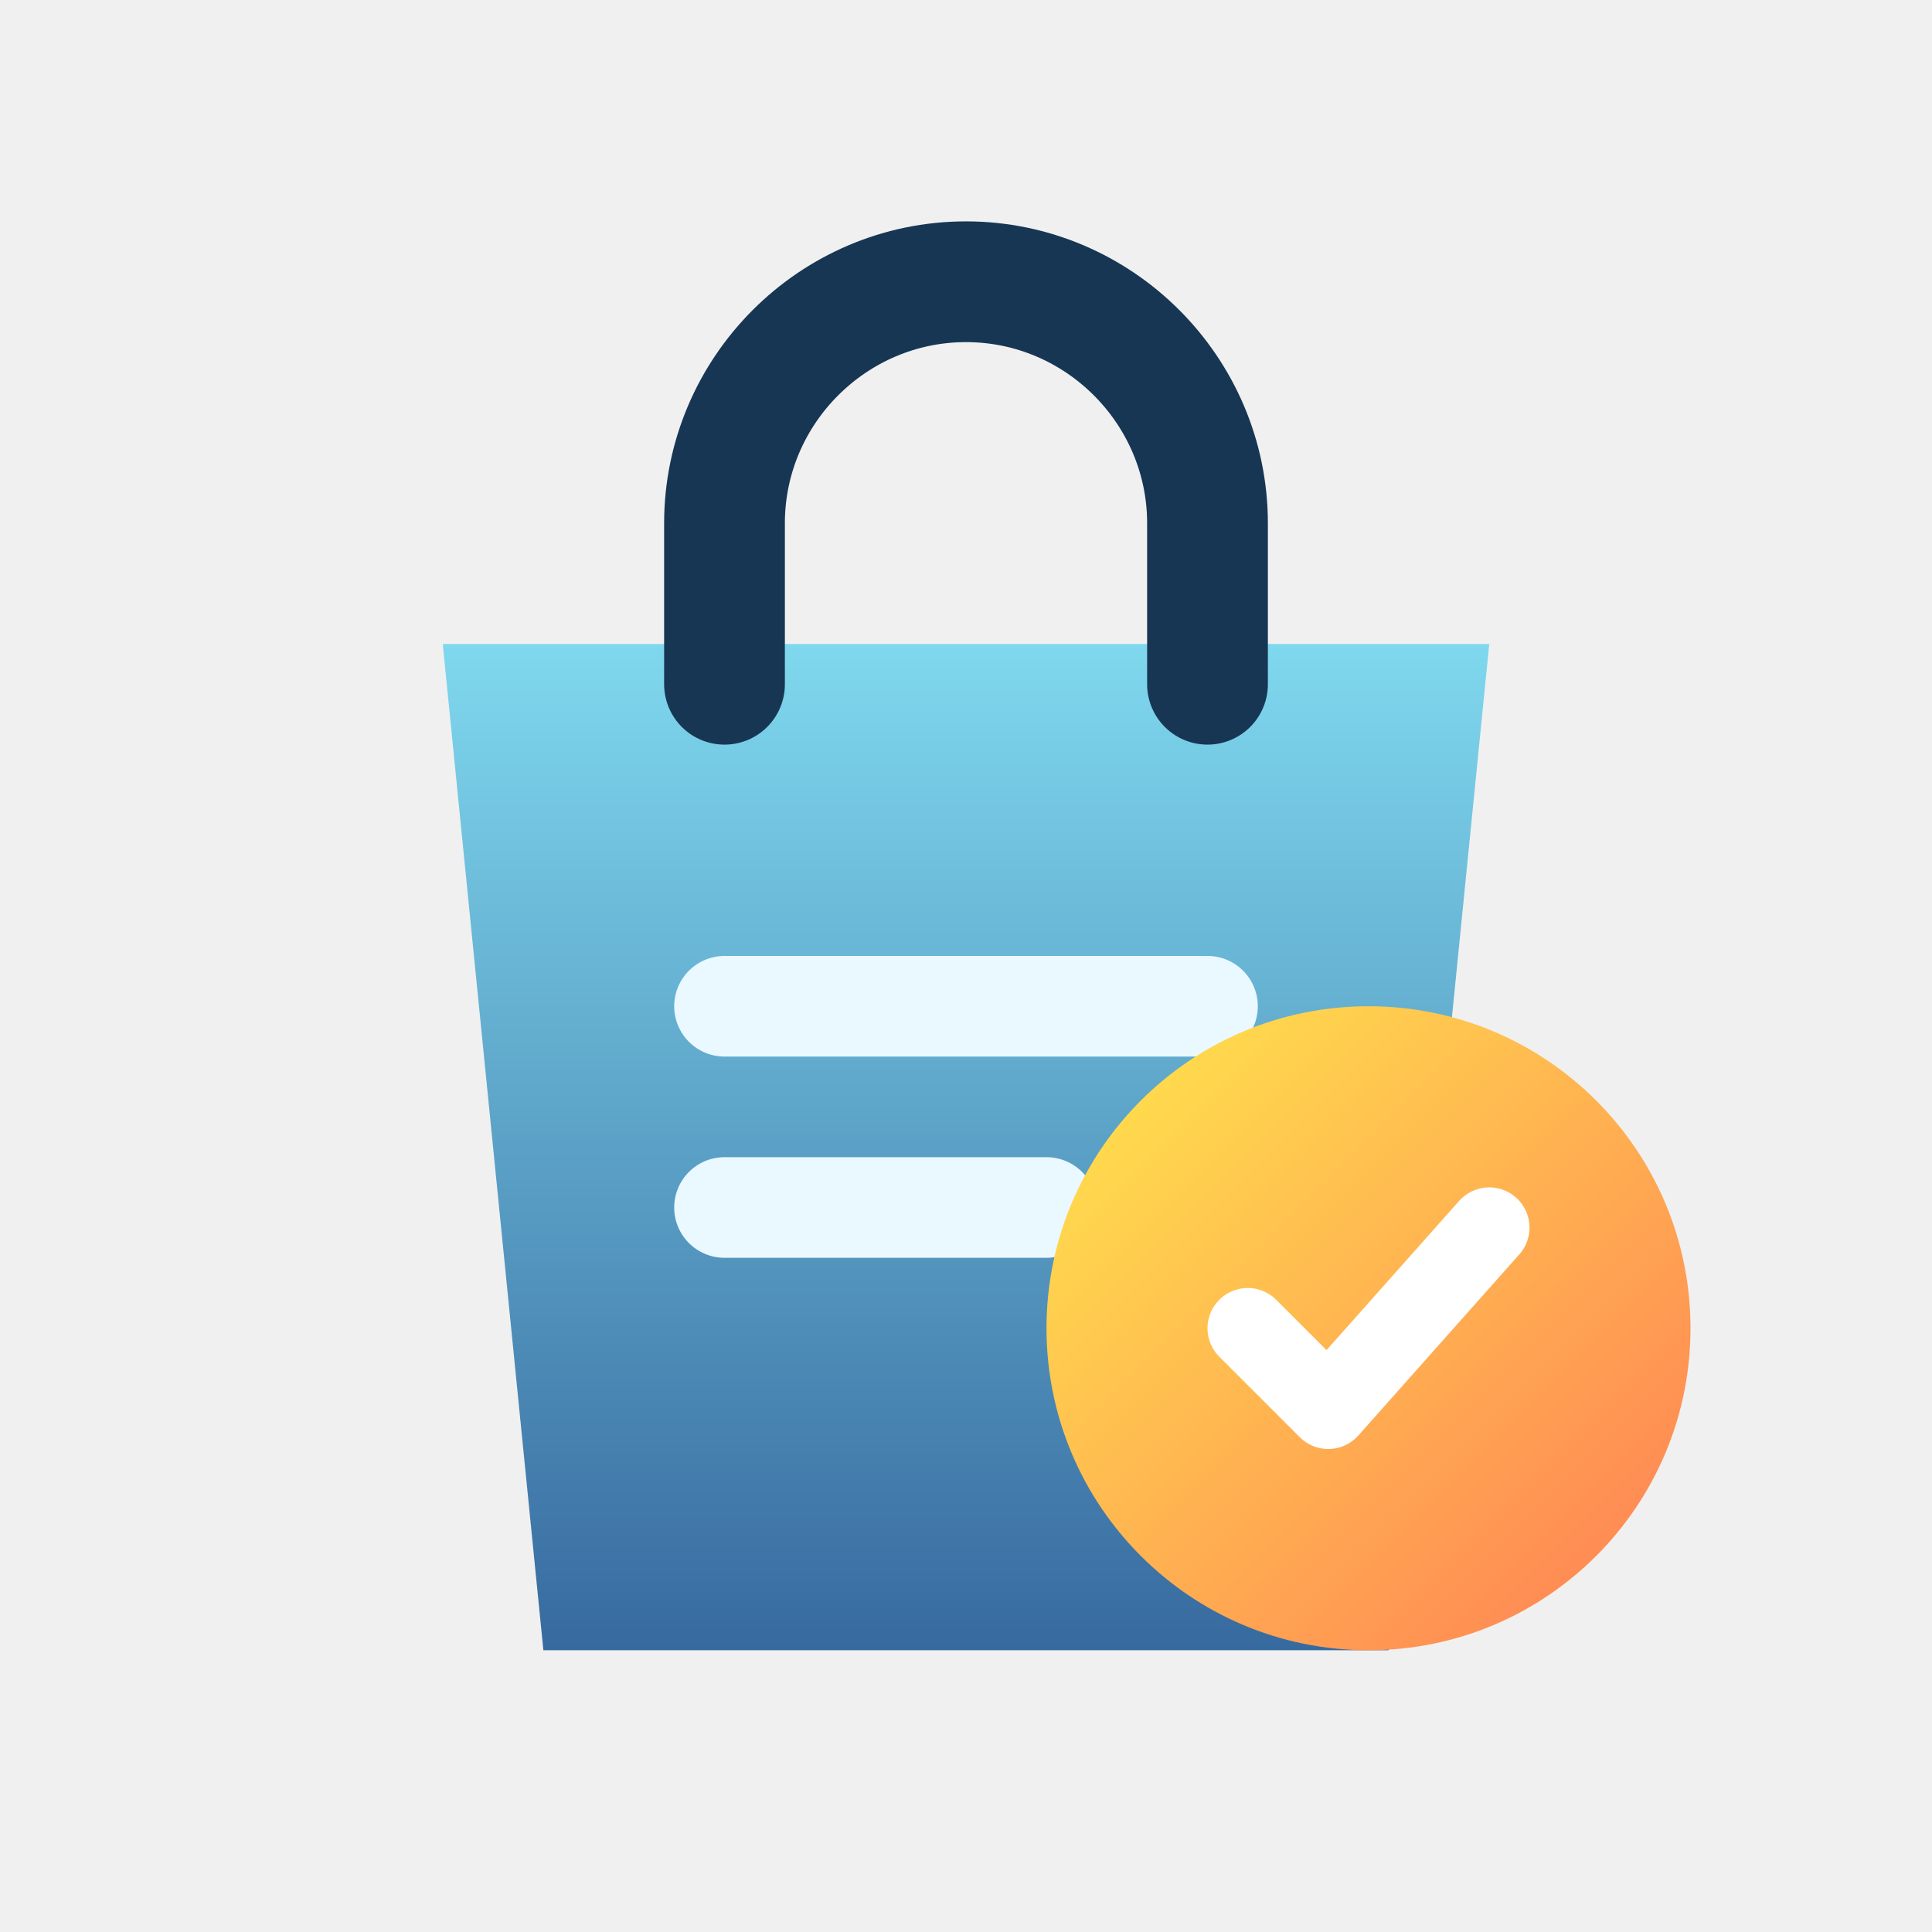
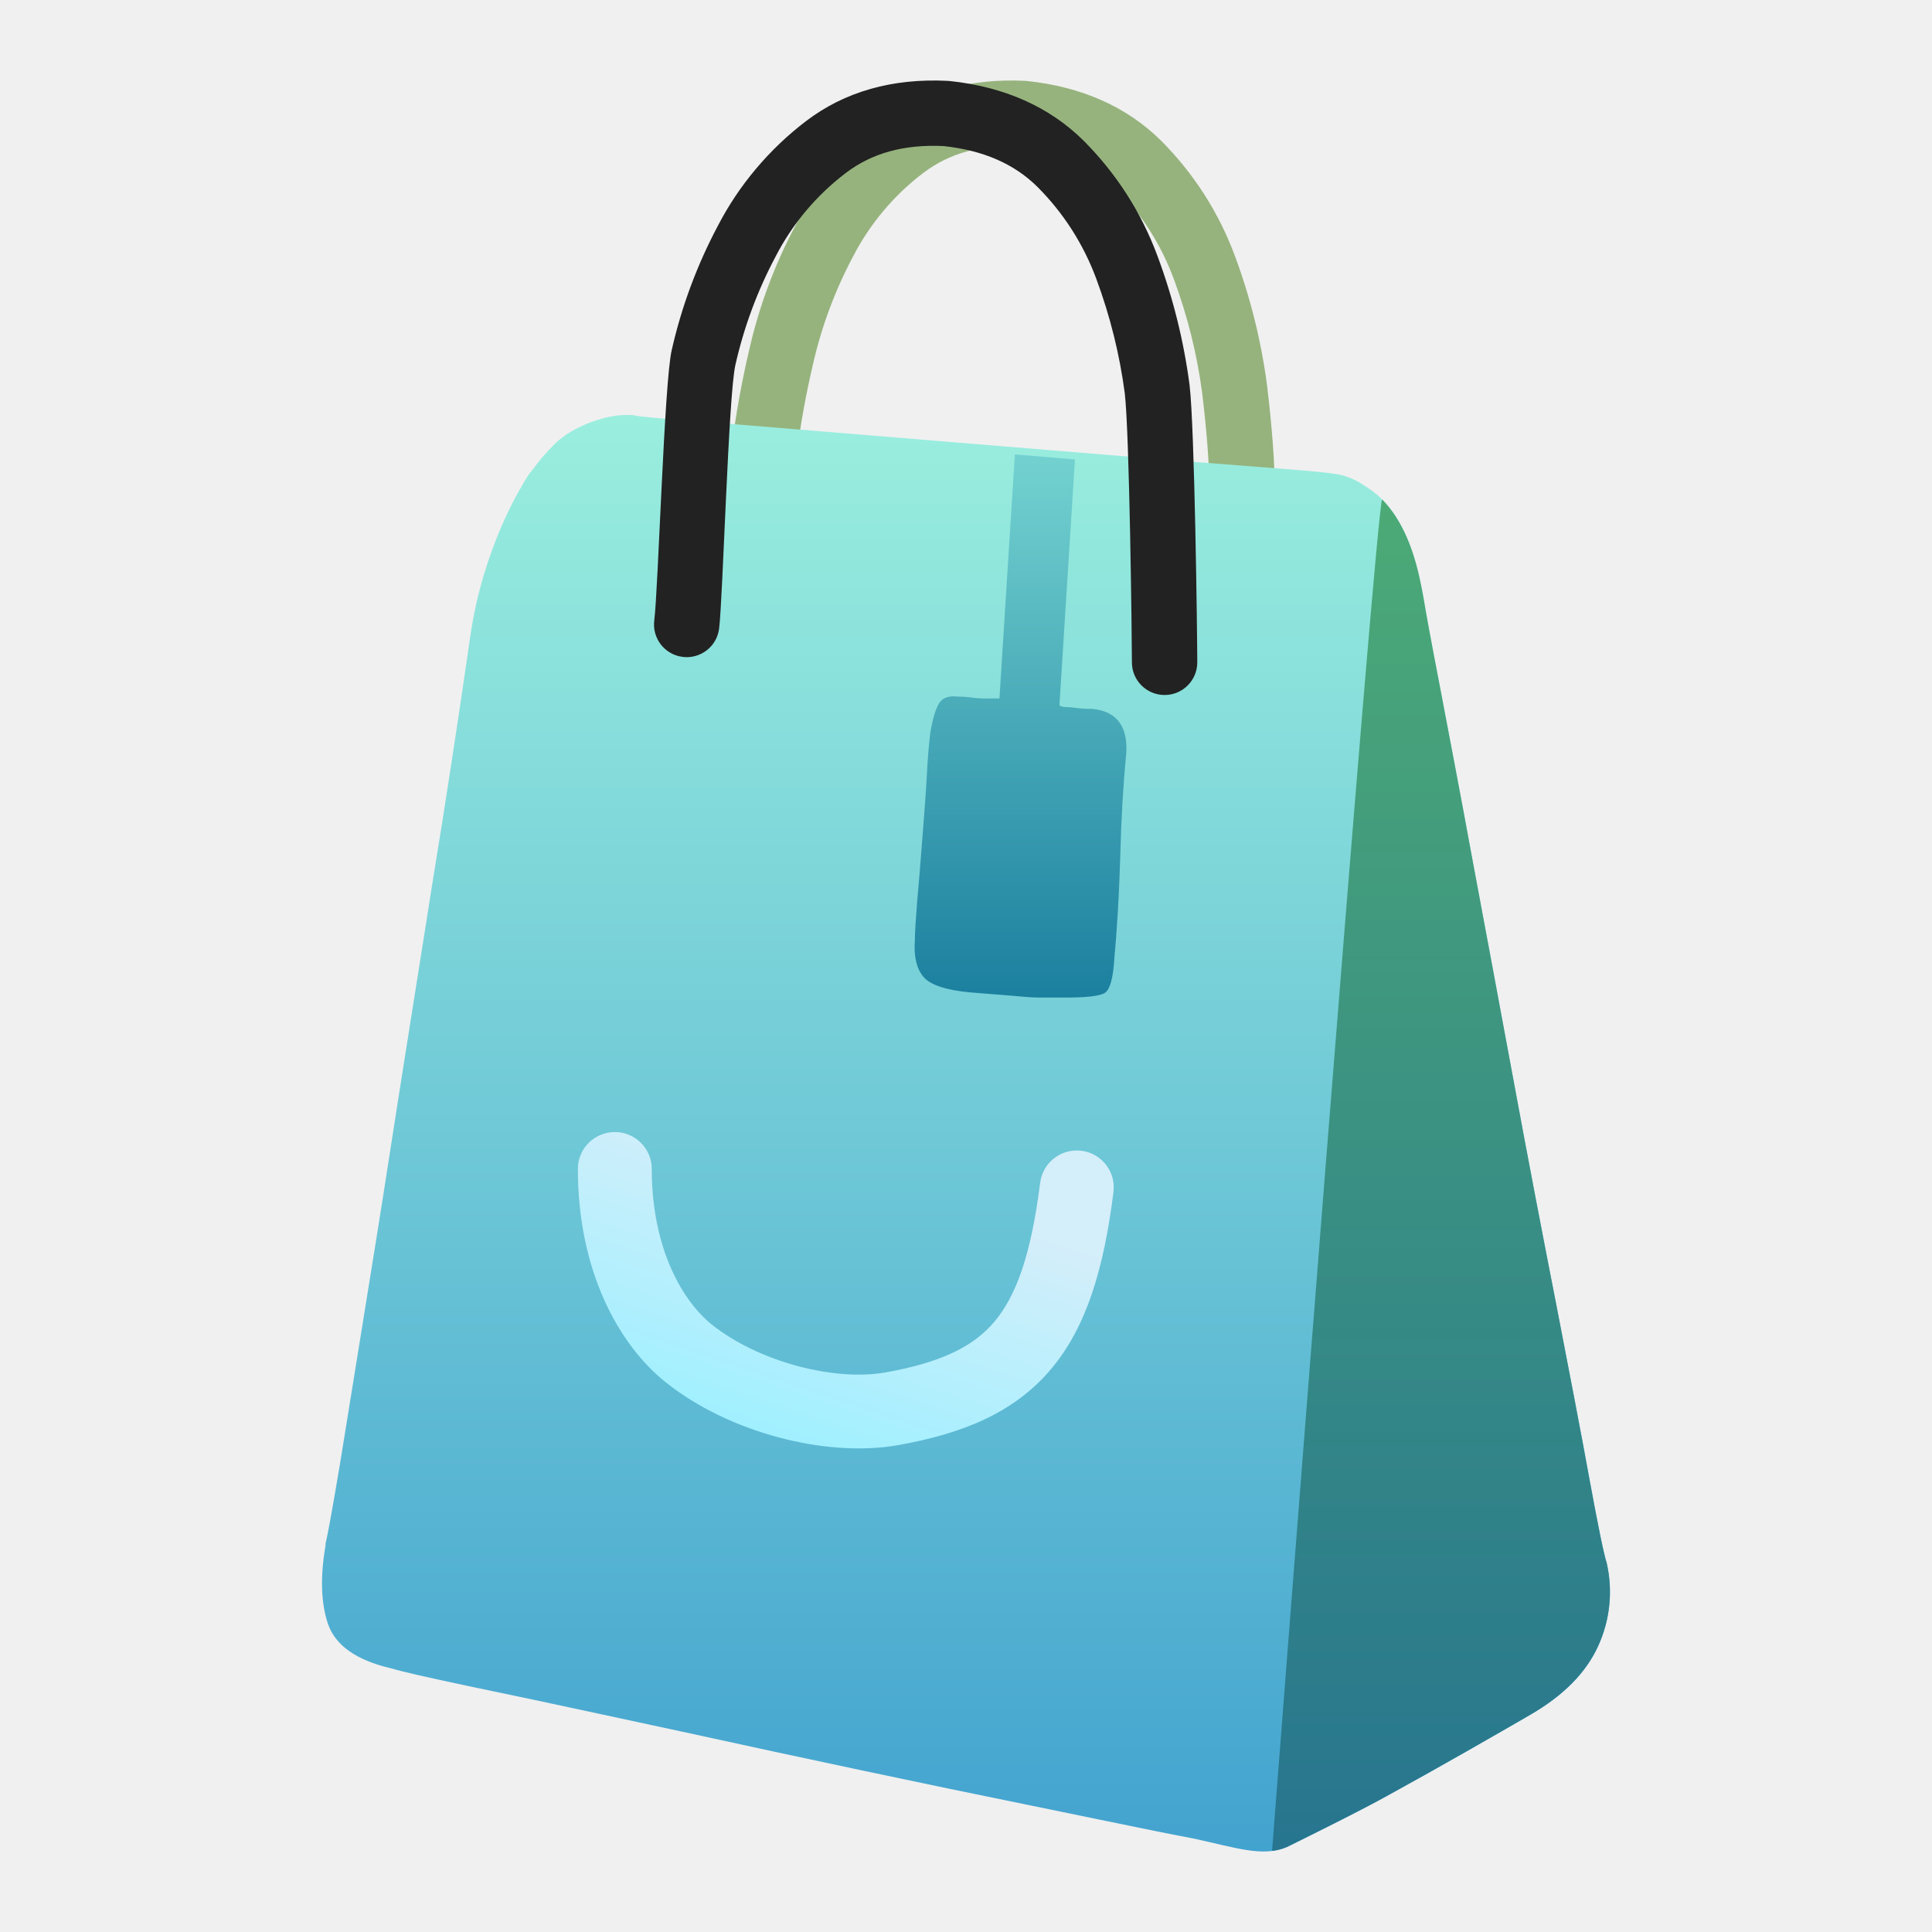
<svg xmlns="http://www.w3.org/2000/svg" width="48" height="48" viewBox="0 0 48 48" fill="none">
-   <path d="M11 16H37L34.5 41H13.5L11 16Z" fill="url(#ecommerce-bag)" />
-   <path d="M18 17V13C18 9.7 20.7 7 24 7C27.3 7 30 9.7 30 13V17" stroke="#173654" stroke-width="3" stroke-linecap="round" />
-   <path d="M18 25H30" stroke="#EAF8FF" stroke-width="2.5" stroke-linecap="round" />
-   <path d="M18 30H26" stroke="#EAF8FF" stroke-width="2.5" stroke-linecap="round" />
-   <circle cx="34" cy="33" r="8" fill="url(#ecommerce-coin)" />
-   <path d="M31 33L33 35L37 30.5" stroke="white" stroke-width="2" stroke-linecap="round" stroke-linejoin="round" />
+   <path d="M31.478 9.563C31.333 8.467 31.066 7.391 30.68 6.356C30.28 5.279 29.666 4.32 28.852 3.5C28 2.655 26.877 2.155 25.513 2.012C25.506 2.011 25.499 2.013 25.492 2.012C25.484 2.012 25.478 2.009 25.471 2.009C24.098 1.94 22.911 2.275 21.948 3.01C21.039 3.701 20.282 4.6 19.762 5.605C19.243 6.58 18.857 7.619 18.613 8.696C18.426 9.492 18.281 10.297 18.179 11.108C18.123 11.553 18.438 11.958 18.884 12.014C18.918 12.018 18.952 12.02 18.985 12.02C19.389 12.02 19.739 11.72 19.79 11.31C19.885 10.561 20.021 9.806 20.196 9.06C20.408 8.122 20.745 7.215 21.201 6.359C21.615 5.558 22.214 4.847 22.933 4.301C23.588 3.801 24.385 3.583 25.367 3.629C26.356 3.736 27.122 4.07 27.703 4.647C28.35 5.298 28.839 6.063 29.159 6.921C29.502 7.843 29.741 8.803 29.868 9.766C29.986 10.754 30.046 11.556 30.046 12.149C30.046 12.597 30.41 12.96 30.858 12.96C31.306 12.96 31.67 12.597 31.67 12.149C31.669 11.481 31.607 10.639 31.478 9.563Z" fill="#96B37D" />
+   <path d="M8.084 38.372C8.14 38.146 8.264 37.464 8.455 36.321C8.636 35.18 8.863 33.817 9.117 32.221C9.376 30.632 9.647 28.917 9.93 27.078C10.2 25.363 10.471 23.65 10.744 21.936C11.08 19.891 11.391 17.841 11.687 15.79C12.004 13.601 12.965 12.075 12.965 12.075C13.055 11.905 13.151 11.758 13.259 11.635C13.345 11.516 13.437 11.401 13.535 11.291C13.637 11.179 13.716 11.095 13.774 11.037C14.004 10.812 14.309 10.626 14.694 10.484C15.082 10.344 15.427 10.288 15.744 10.316C15.834 10.344 16.281 10.389 17.094 10.445L29.04 11.427L31.78 11.641C32.52 11.697 32.978 11.742 33.147 11.771C33.373 11.798 33.593 11.878 33.809 12.007C34.022 12.138 34.205 12.271 34.344 12.413C35.047 13.133 35.259 14.245 35.383 14.935C35.415 15.153 35.546 15.877 35.782 17.102C36.014 18.328 36.295 19.785 36.606 21.484C36.923 23.178 37.261 25 37.622 26.949C37.961 28.772 38.309 30.595 38.664 32.416C38.995 34.115 39.275 35.559 39.492 36.754C39.711 37.949 39.854 38.639 39.918 38.827C40.078 39.523 40.003 40.251 39.705 40.9C39.406 41.56 38.845 42.126 38.028 42.599C37.592 42.855 37.056 43.159 36.425 43.521C35.798 43.878 35.168 44.231 34.537 44.577C33.789 44.999 31.971 45.891 31.971 45.891C31.366 46.147 30.695 45.901 29.64 45.675C29.181 45.59 28.403 45.432 27.307 45.206C26.205 44.982 24.967 44.722 23.584 44.441C22.136 44.139 20.69 43.834 19.245 43.522C17.736 43.195 16.319 42.884 14.992 42.602C13.853 42.355 12.712 42.113 11.57 41.876C10.617 41.673 9.995 41.533 9.712 41.448C8.86 41.25 8.34 40.884 8.153 40.359C7.973 39.834 7.951 39.17 8.092 38.375" fill="url(#paint0_linear_3196_2572)" />
+   <path d="M26.867 28.59C27.37 28.653 27.727 29.111 27.664 29.614C27.428 31.495 27.004 32.955 26.114 34.013C25.201 35.097 23.923 35.616 22.324 35.902C21.393 36.069 20.331 35.976 19.336 35.709C18.337 35.441 17.336 34.979 16.538 34.341C15.37 33.408 14.357 31.574 14.357 29.042C14.357 28.535 14.768 28.125 15.275 28.125C15.782 28.125 16.193 28.535 16.193 29.042C16.193 31.093 17.009 32.369 17.685 32.909C18.251 33.361 19.011 33.723 19.813 33.938C20.619 34.155 21.4 34.205 21.999 34.098C23.404 33.846 24.191 33.448 24.708 32.834C25.248 32.192 25.618 31.171 25.842 29.386C25.905 28.884 26.363 28.528 26.867 28.59Z" fill="url(#paint1_linear_3196_2572)" />
+   <path d="M25.214 11.29L24.831 17.353H24.486C24.371 17.354 24.256 17.347 24.142 17.331C24.023 17.313 23.911 17.307 23.797 17.307C23.572 17.279 23.413 17.336 23.328 17.478C23.244 17.622 23.171 17.86 23.113 18.204C23.073 18.545 23.045 18.888 23.029 19.231C23 19.744 22.963 20.257 22.92 20.77C22.877 21.311 22.839 21.83 22.792 22.327C22.753 22.828 22.729 23.177 22.729 23.375C22.701 23.775 22.776 24.074 22.944 24.271C23.112 24.469 23.498 24.598 24.096 24.655C24.407 24.683 24.666 24.699 24.864 24.716C25.068 24.735 25.243 24.744 25.402 24.761C25.559 24.778 25.723 24.784 25.893 24.784H26.491C26.977 24.784 27.294 24.75 27.435 24.677C27.576 24.603 27.661 24.299 27.689 23.758C27.718 23.47 27.746 23.093 27.774 22.624C27.802 22.156 27.819 21.672 27.836 21.176C27.856 20.342 27.905 19.509 27.984 18.678C28.012 18.024 27.729 17.667 27.131 17.612C27.002 17.614 26.874 17.606 26.746 17.589C26.633 17.572 26.549 17.567 26.491 17.567C26.408 17.567 26.35 17.55 26.321 17.521L26.707 11.414L25.214 11.29Z" fill="url(#paint2_linear_3196_2572)" />
+   <path d="M39.704 40.896C39.403 41.558 38.842 42.123 38.028 42.596C37.592 42.854 37.053 43.155 36.424 43.517C35.799 43.874 35.169 44.227 34.535 44.576C33.79 44.998 31.97 45.888 31.97 45.888C31.854 45.94 31.729 45.97 31.604 45.983C31.604 45.983 34.204 12.266 34.341 12.412C35.049 13.131 35.26 14.242 35.38 14.935C35.415 15.15 35.544 15.873 35.782 17.099C36.014 18.326 36.295 19.785 36.605 21.481C36.924 23.176 37.261 24.997 37.623 26.947C37.959 28.772 38.308 30.592 38.666 32.413C38.993 34.113 39.273 35.555 39.489 36.752C39.709 37.948 39.851 38.636 39.916 38.826C40.075 39.519 40.002 40.25 39.704 40.896Z" fill="url(#paint3_linear_3196_2572)" />
+   <path d="M29.554 9.563C29.41 8.467 29.142 7.391 28.756 6.356C28.356 5.279 27.742 4.32 26.927 3.5C26.076 2.655 24.953 2.155 23.589 2.012C23.582 2.011 23.575 2.013 23.568 2.012C23.56 2.012 23.554 2.009 23.547 2.009C22.174 1.94 20.987 2.275 20.024 3.01C19.116 3.701 18.358 4.6 17.838 5.605C17.319 6.58 16.933 7.619 16.689 8.696C16.502 9.491 16.356 14.609 16.255 15.415C16.199 15.859 16.515 16.265 16.959 16.32C16.994 16.325 17.028 16.327 17.061 16.327C17.465 16.327 17.815 16.027 17.866 15.617C17.961 14.868 18.097 9.806 18.272 9.06C18.484 8.122 18.821 7.215 19.277 6.359C19.691 5.558 20.29 4.847 21.009 4.301C21.664 3.801 22.461 3.583 23.443 3.629C24.432 3.736 25.198 4.07 25.779 4.647C26.426 5.298 26.916 6.063 27.235 6.921C27.578 7.843 27.817 8.803 27.944 9.766C28.062 10.754 28.122 15.863 28.122 16.456C28.122 16.904 28.486 17.267 28.934 17.267C29.383 17.267 29.746 16.904 29.746 16.456C29.745 15.788 29.683 10.639 29.554 9.563Z" fill="#222222" />
  <defs>
-     <linearGradient id="ecommerce-bag" x1="24" y1="16" x2="24" y2="41" gradientUnits="userSpaceOnUse">
-       <stop stop-color="#7FD8EE" />
-       <stop offset="1" stop-color="#376A9F" />
+     <linearGradient id="paint0_linear_3196_2572" x1="24" y1="10.309" x2="24" y2="46" gradientUnits="userSpaceOnUse">
+       <stop stop-color="#9AEEDE" />
+       <stop offset="1" stop-color="#43A3CF" />
    </linearGradient>
-     <linearGradient id="ecommerce-coin" x1="28" y1="27" x2="40" y2="39" gradientUnits="userSpaceOnUse">
-       <stop stop-color="#FFDB4D" />
-       <stop offset="1" stop-color="#FF8A54" />
+     <linearGradient id="paint1_linear_3196_2572" x1="22.162" y1="29.5" x2="19.873" y2="36.377" gradientUnits="userSpaceOnUse">
+       <stop stop-color="#D4EEFA" />
+       <stop offset="1" stop-color="#9DF0FF" />
+     </linearGradient>
+     <linearGradient id="paint2_linear_3196_2572" x1="25.355" y1="11.29" x2="25.355" y2="24.784" gradientUnits="userSpaceOnUse">
+       <stop stop-color="#73D2D0" />
+       <stop offset="1" stop-color="#1B809F" />
+     </linearGradient>
+     <linearGradient id="paint3_linear_3196_2572" x1="35.801" y1="12.412" x2="35.801" y2="45.983" gradientUnits="userSpaceOnUse">
+       <stop stop-color="#4CAA76" />
+       <stop offset="1" stop-color="#27758F" />
    </linearGradient>
  </defs>
</svg>
